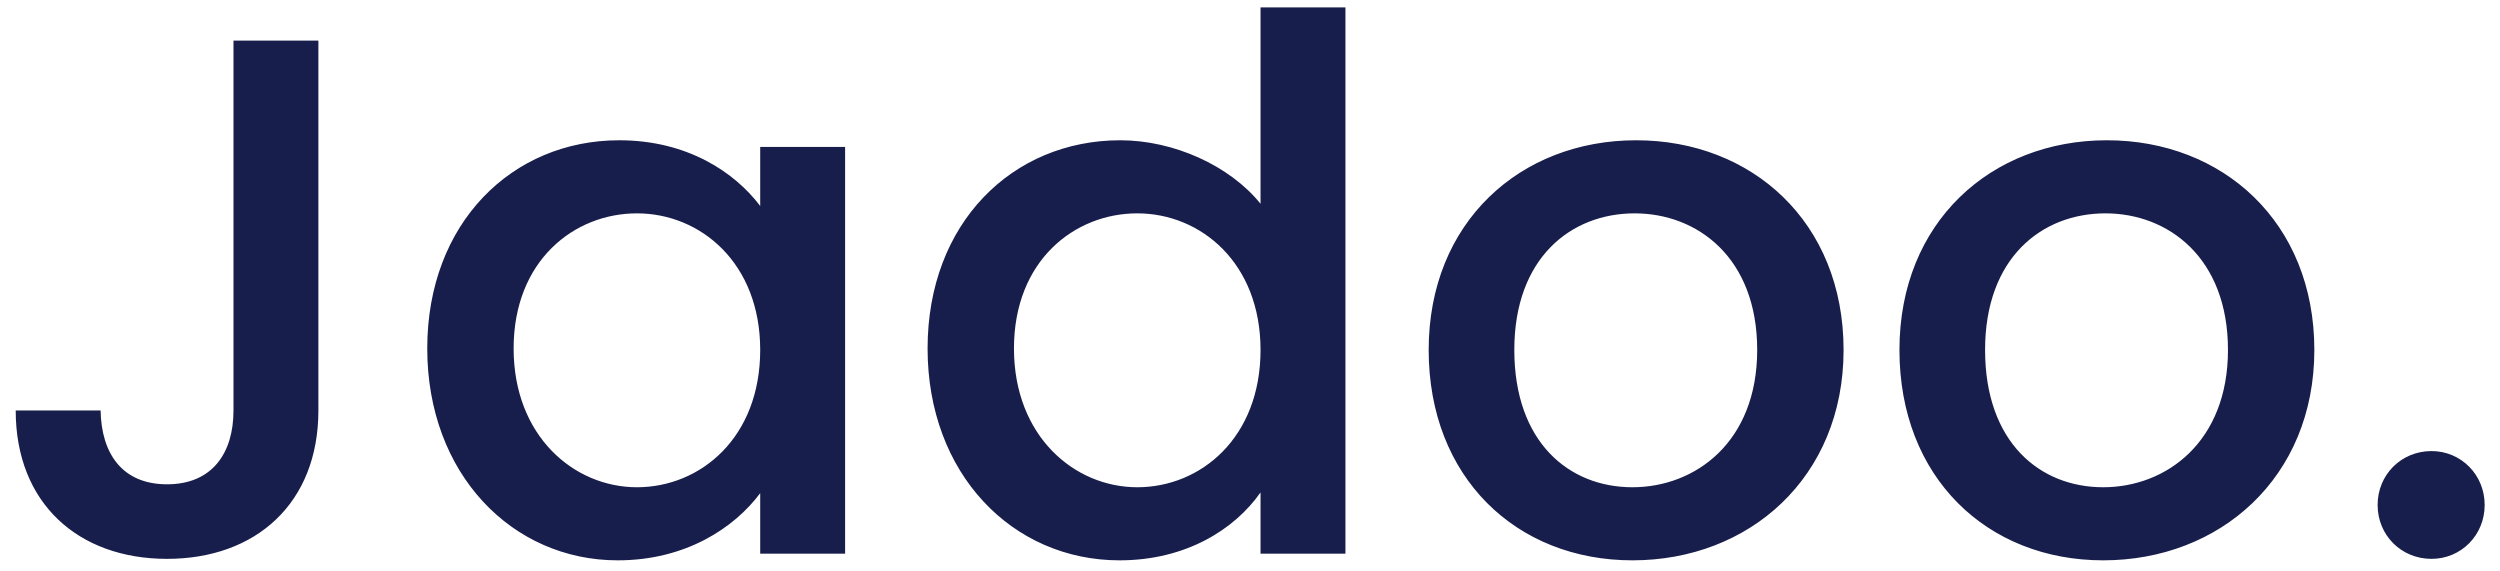
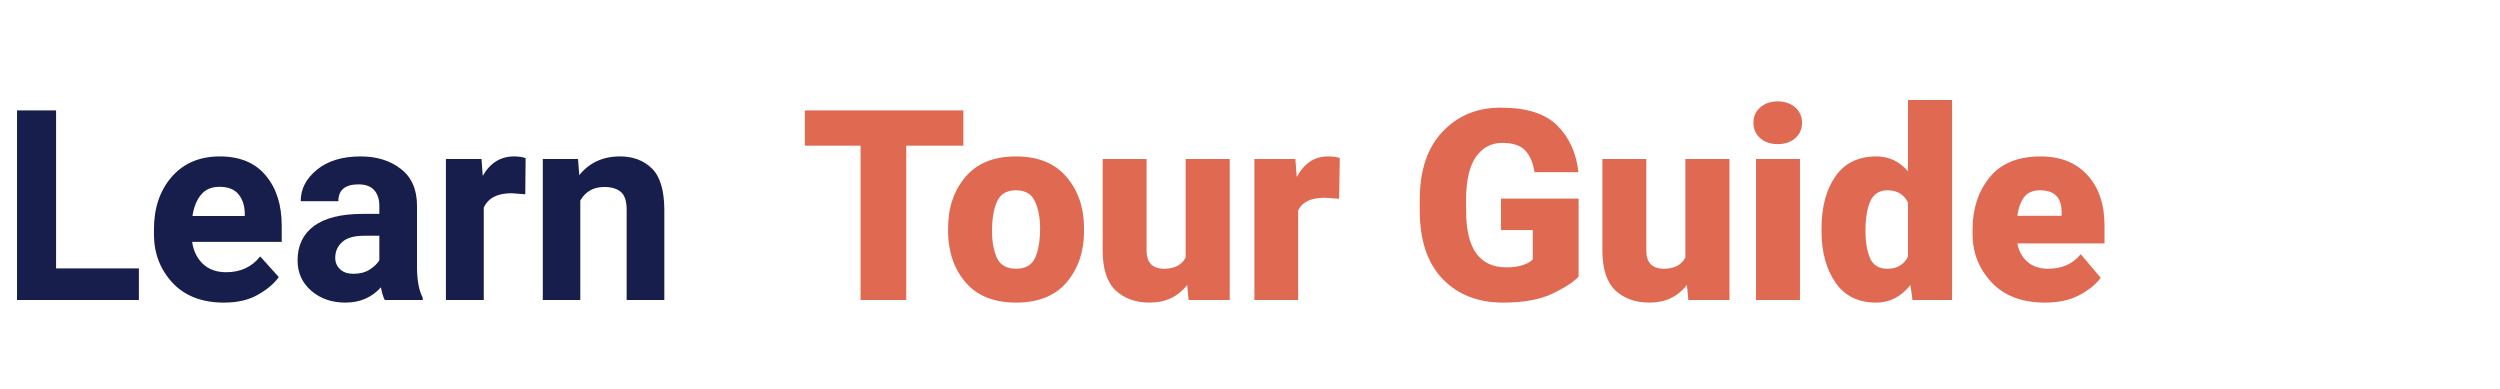
- <svg xmlns="http://www.w3.org/2000/svg" width="149" height="34" viewBox="0 0 149 34" fill="none">
-   <path d="M13.916 24.464C13.916 27.016 12.64 28.864 9.956 28.864C7.272 28.864 6.04 27.016 5.996 24.464H0.936C0.936 30.008 4.676 33.308 9.956 33.308C15.236 33.308 18.976 30.008 18.976 24.464V2.42H13.916V24.464ZM25.464 20.768C25.464 28.248 30.524 33.396 36.816 33.396C40.864 33.396 43.768 31.46 45.308 29.392V33H50.368V8.756H45.308V12.276C43.812 10.296 40.996 8.36 36.904 8.36C30.524 8.36 25.464 13.288 25.464 20.768ZM45.308 20.856C45.308 26.092 41.744 29.04 37.96 29.04C34.22 29.04 30.612 26.004 30.612 20.768C30.612 15.532 34.22 12.716 37.96 12.716C41.744 12.716 45.308 15.664 45.308 20.856ZM55.284 20.768C55.284 28.248 60.344 33.396 66.724 33.396C70.684 33.396 73.588 31.548 75.128 29.348V33H80.188V0.44H75.128V12.144C73.28 9.856 69.936 8.36 66.768 8.36C60.344 8.36 55.284 13.288 55.284 20.768ZM75.128 20.856C75.128 26.092 71.564 29.04 67.78 29.04C64.04 29.04 60.432 26.004 60.432 20.768C60.432 15.532 64.04 12.716 67.78 12.716C71.564 12.716 75.128 15.664 75.128 20.856ZM109.877 20.856C109.877 13.244 104.421 8.36 97.513 8.36C90.605 8.36 85.149 13.244 85.149 20.856C85.149 28.468 90.385 33.396 97.293 33.396C104.245 33.396 109.877 28.468 109.877 20.856ZM90.253 20.856C90.253 15.356 93.641 12.716 97.425 12.716C101.165 12.716 104.729 15.356 104.729 20.856C104.729 26.356 101.033 29.04 97.293 29.04C93.509 29.04 90.253 26.356 90.253 20.856ZM137.935 20.856C137.935 13.244 132.479 8.36 125.571 8.36C118.663 8.36 113.207 13.244 113.207 20.856C113.207 28.468 118.443 33.396 125.351 33.396C132.303 33.396 137.935 28.468 137.935 20.856ZM118.311 20.856C118.311 15.356 121.699 12.716 125.483 12.716C129.223 12.716 132.787 15.356 132.787 20.856C132.787 26.356 129.091 29.04 125.351 29.04C121.567 29.04 118.311 26.356 118.311 20.856ZM148.086 30.096C148.086 28.292 146.678 26.884 144.918 26.884C143.114 26.884 141.706 28.292 141.706 30.096C141.706 31.9 143.114 33.308 144.918 33.308C146.678 33.308 148.086 31.9 148.086 30.096Z" fill="#181E4B" />
+ <svg xmlns="http://www.w3.org/2000/svg" width="225" height="35" viewBox="0 0 225 35" fill="none">
+   <text x="0" y="27" font-family="'Poppins', -apple-system, BlinkMacSystemFont, 'Segoe UI', Roboto, sans-serif" font-size="24" font-weight="700" fill="#181E4B">Learn</text>
+   <text x="72" y="27" font-family="'Poppins', -apple-system, BlinkMacSystemFont, 'Segoe UI', Roboto, sans-serif" font-size="24" font-weight="800" fill="#DF6951">Tour Guide</text>
</svg>
